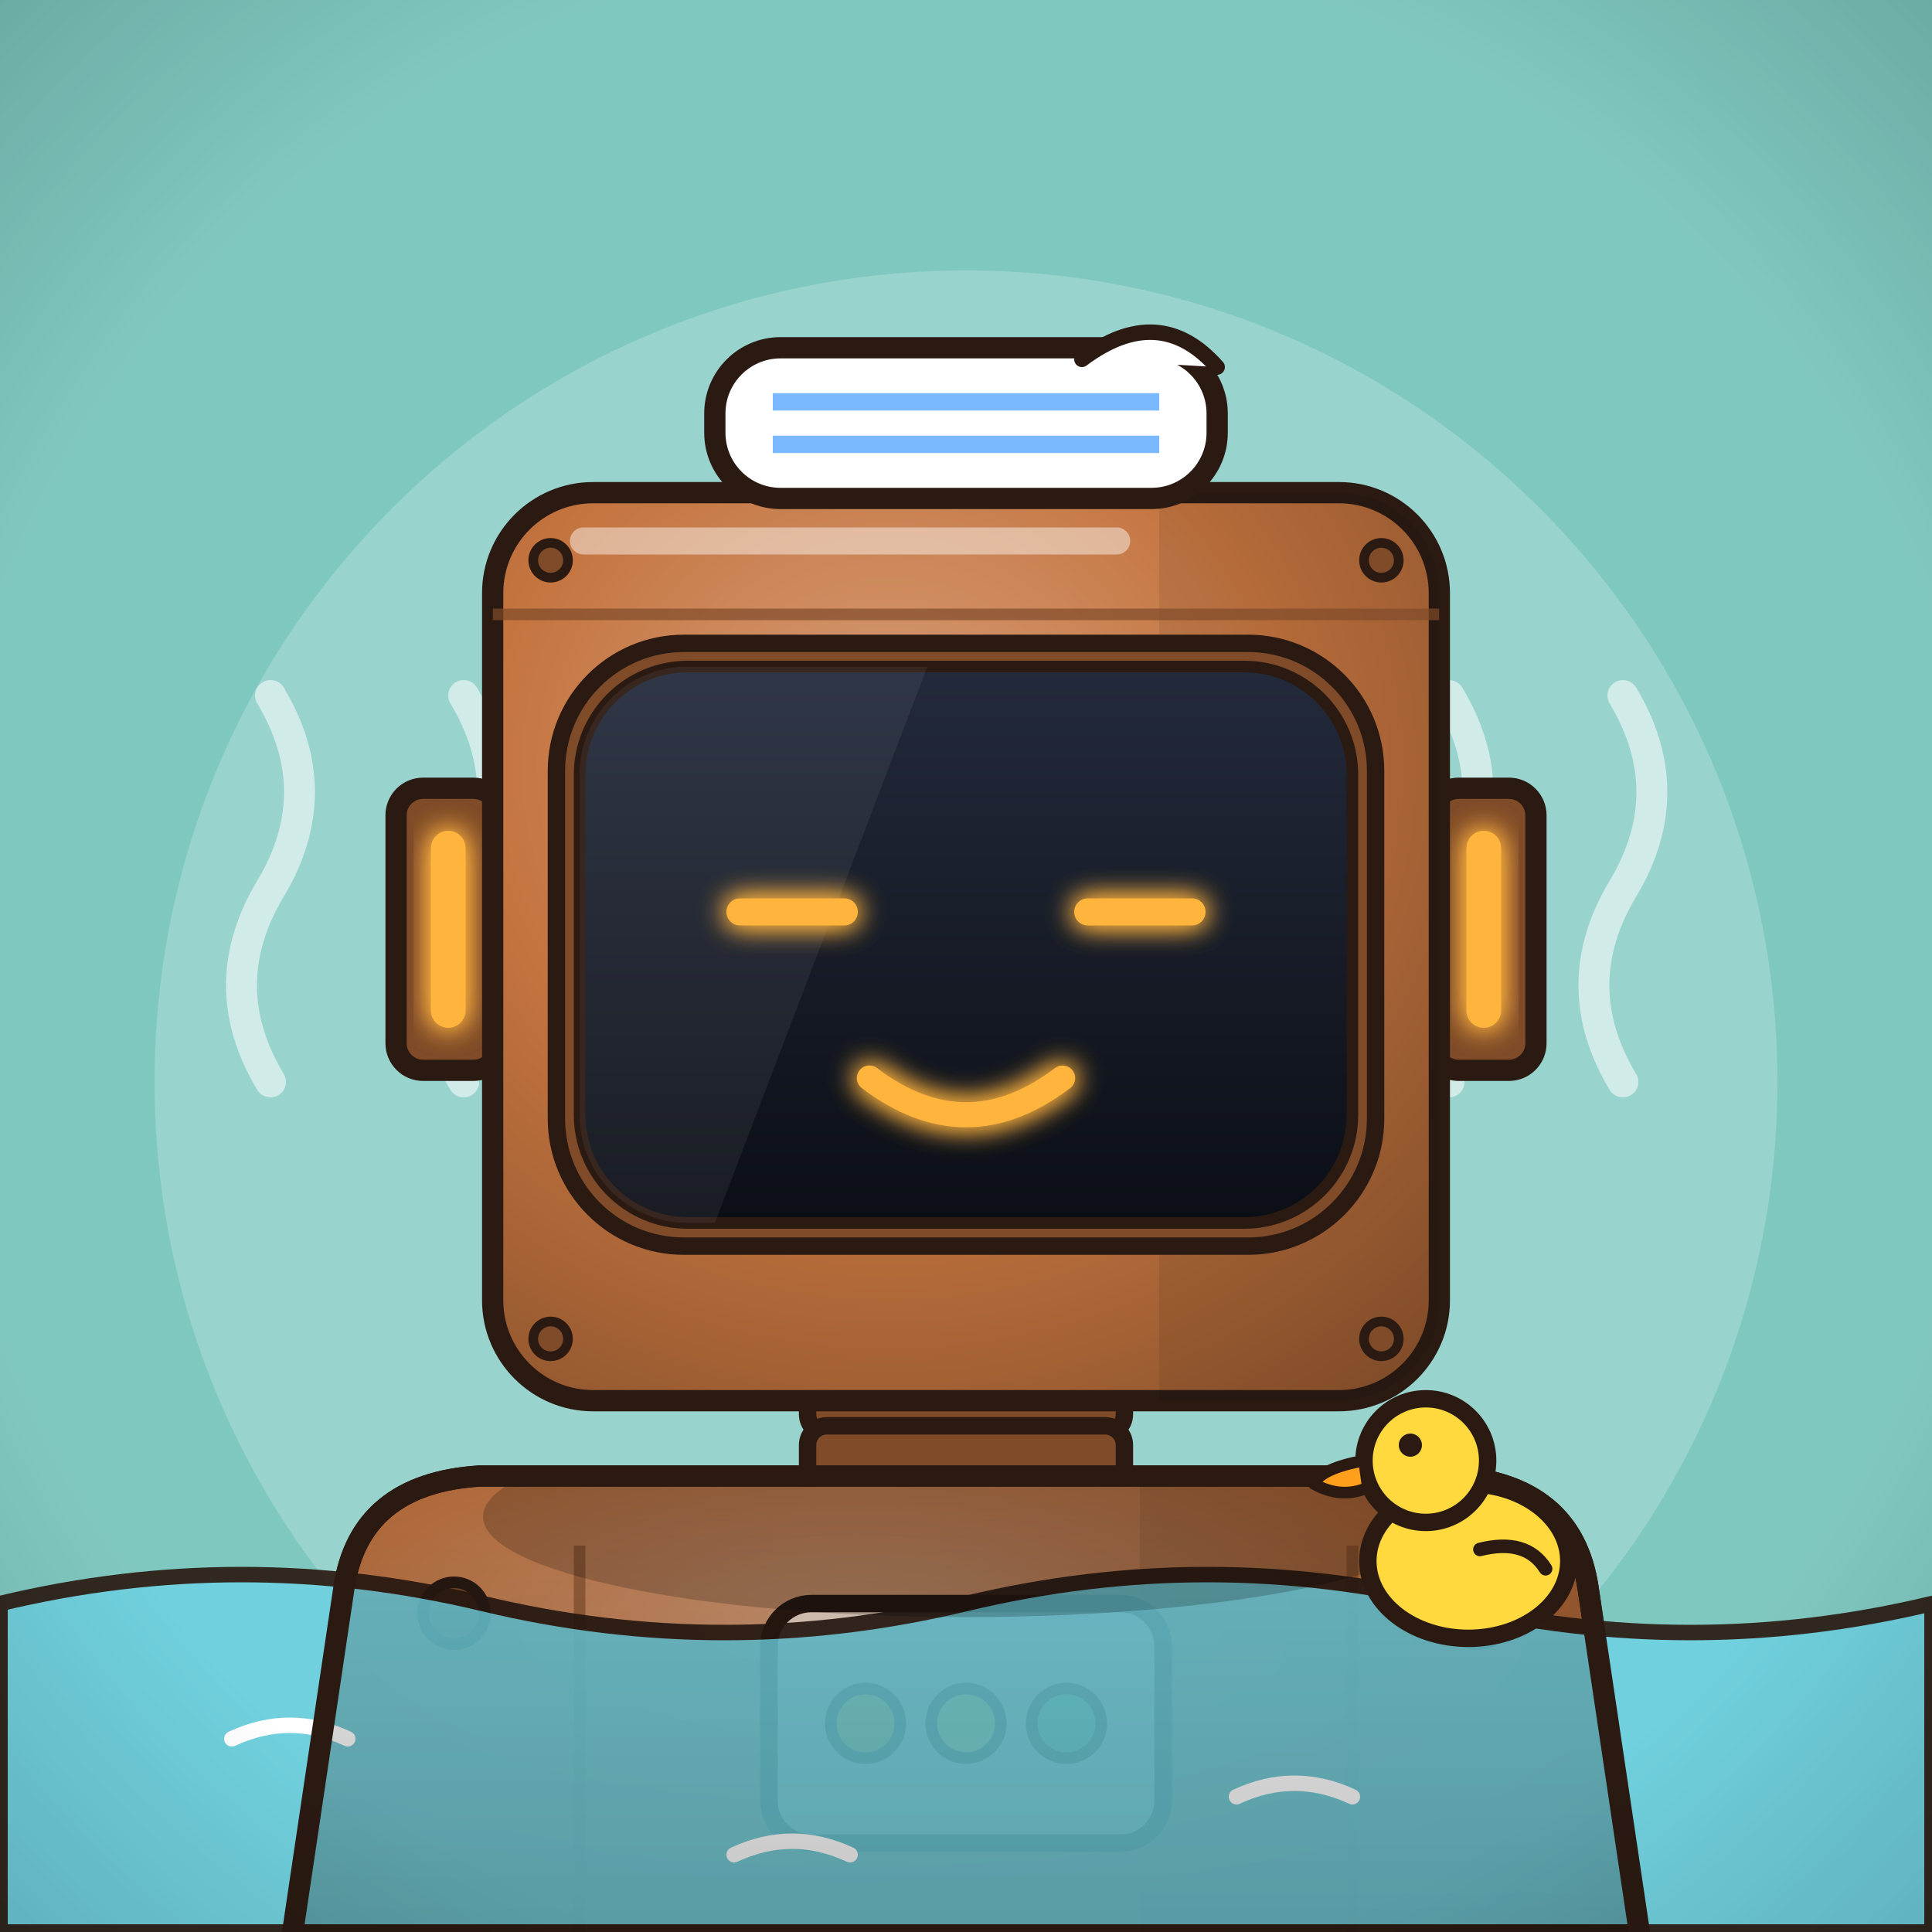
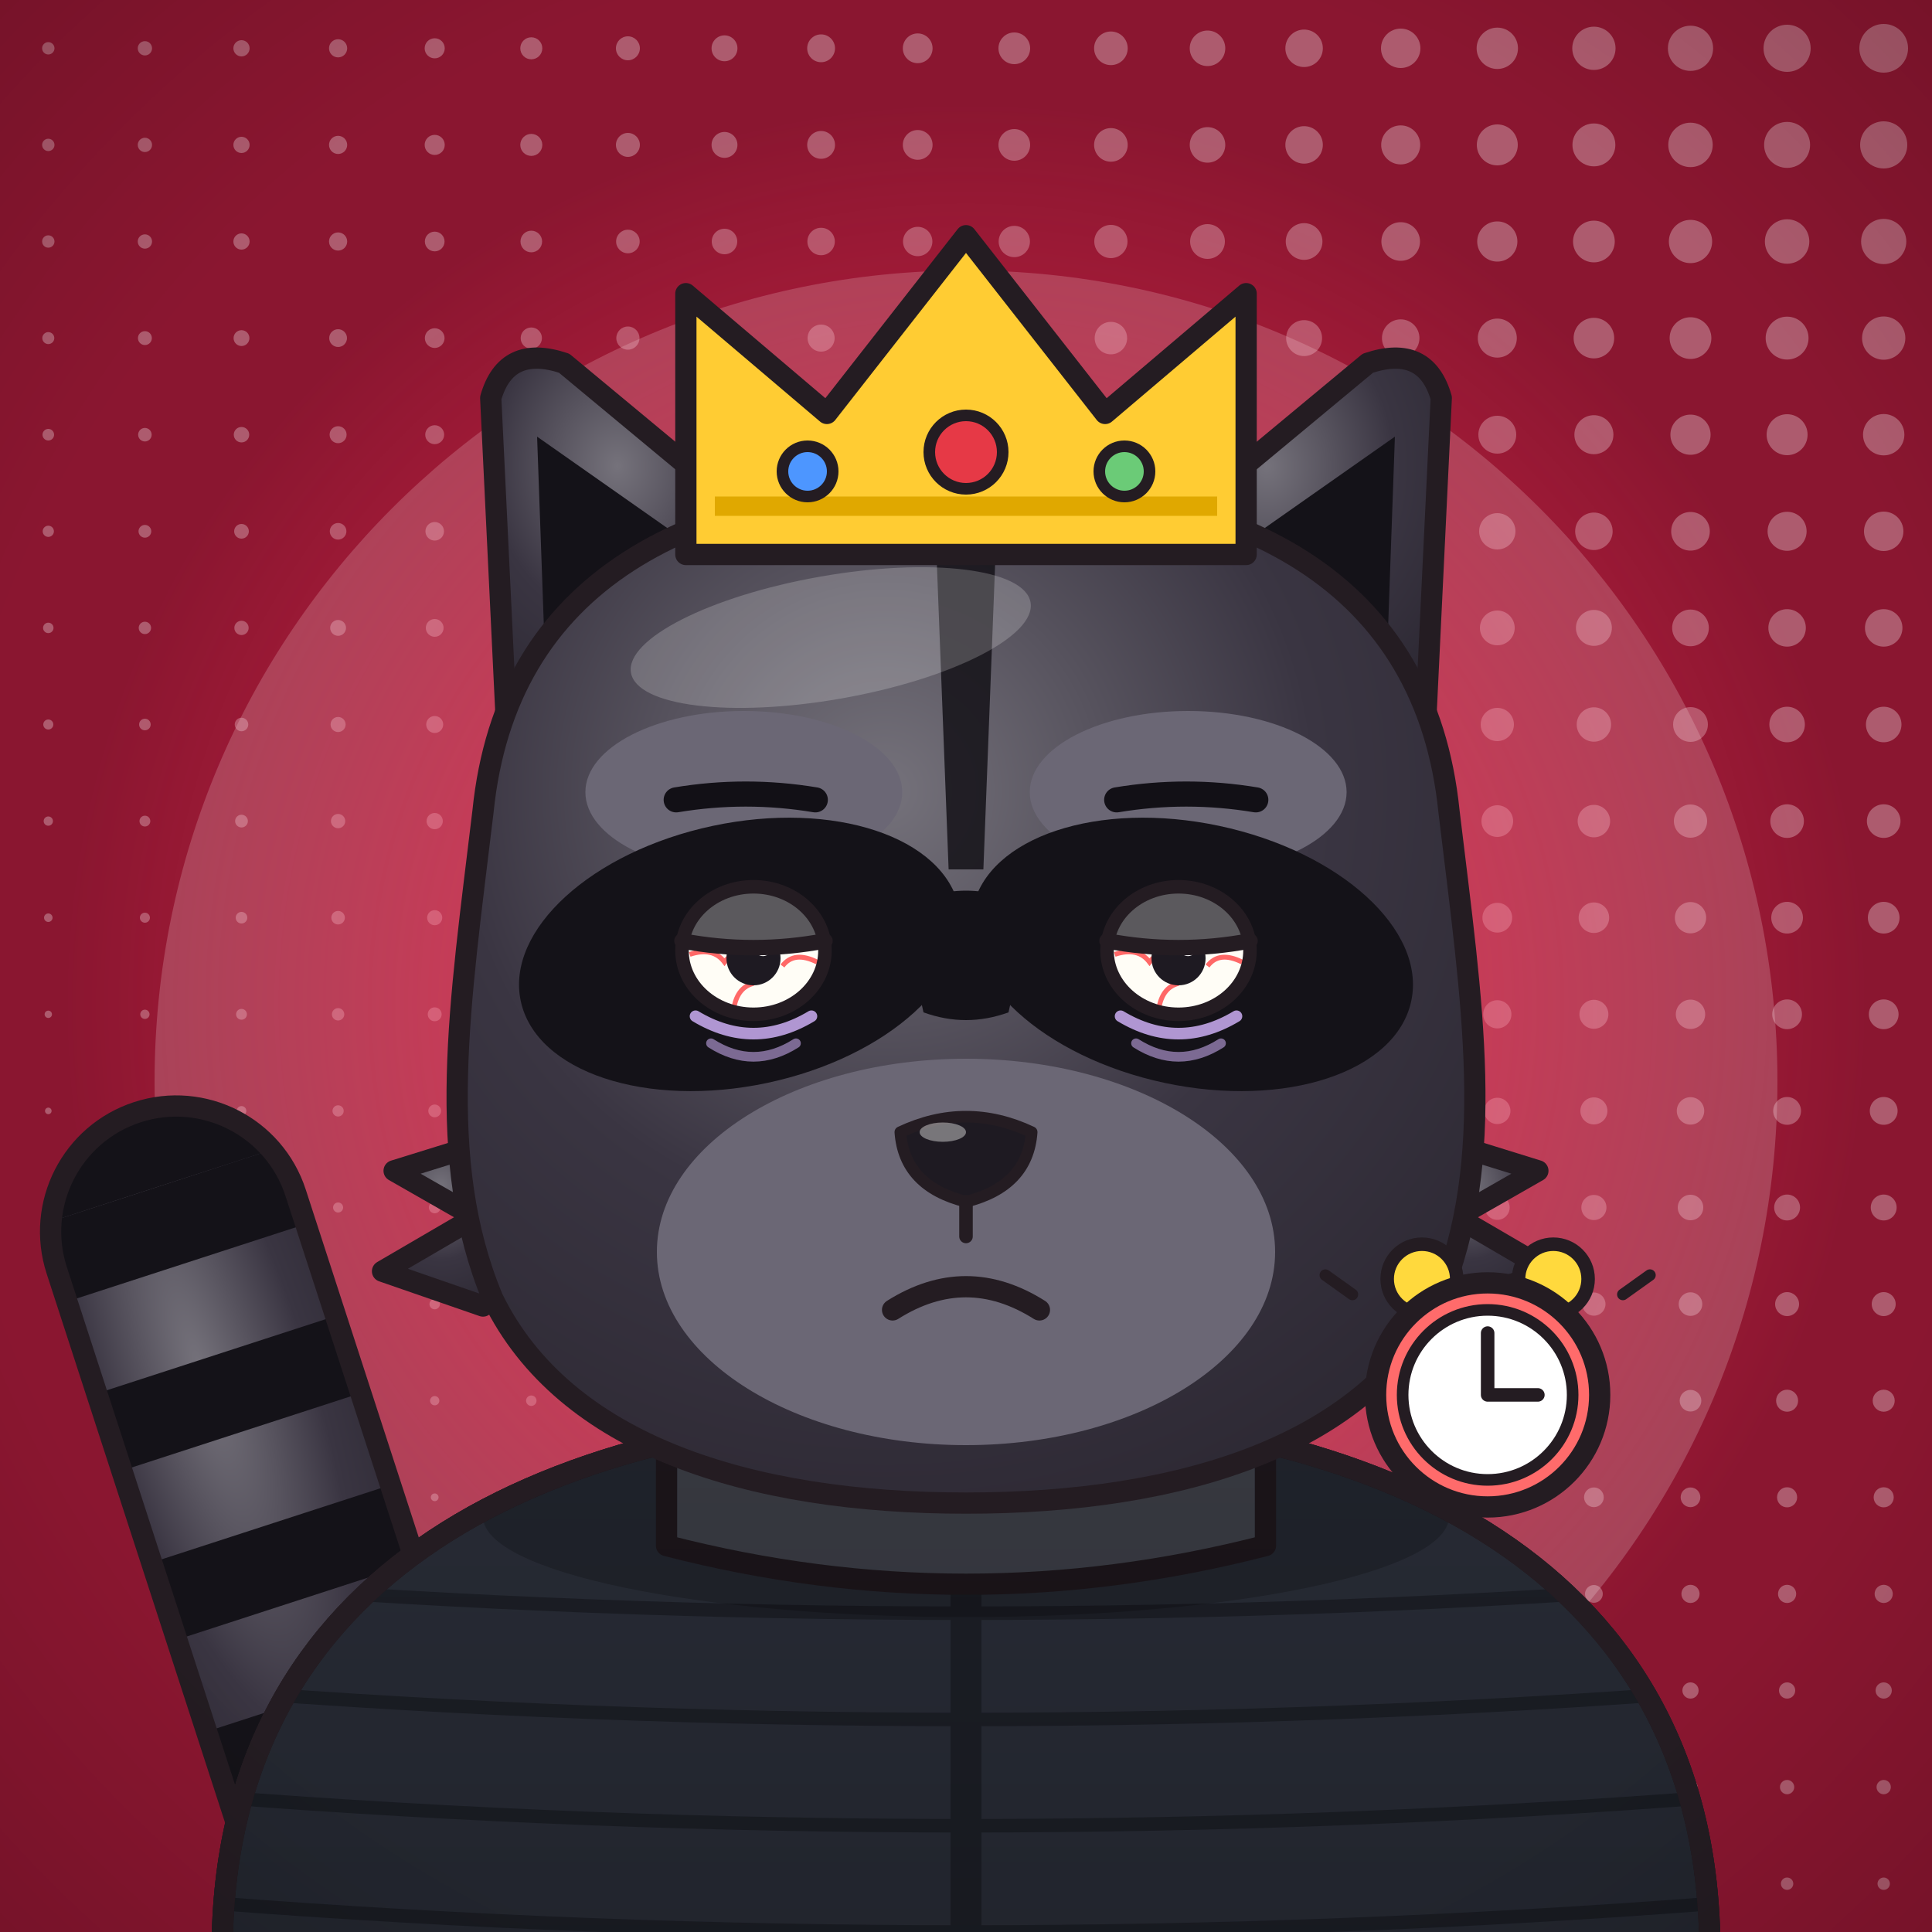
<svg xmlns="http://www.w3.org/2000/svg" viewBox="0 0 1000 1000" width="1000" height="1000">
  <defs>
    <clipPath id="bodyclip">
-       <path d="M150 1010 L178 822 Q186 768 248 764 L752 764 Q814 768 822 822 L850 1010 Z" />
+       <path d="M115 1010 C115 815 280 730 500 730 C720 730 885 815 885 1010 Z" />
    </clipPath>
    <radialGradient id="fs" cx=".42" cy=".3" r=".85">
-       <stop offset="0" stop-color="#d69e79" />
-       <stop offset=".5" stop-color="#c4743f" />
-       <stop offset="1" stop-color="#8d542d" />
+       <stop offset="0" stop-color="#75727b" />
+       <stop offset=".5" stop-color="#3a3542" />
+       <stop offset="1" stop-color="#2a2630" />
    </radialGradient>
-     <filter id="led" x="-50%" y="-50%" width="200%" height="200%">
-       <feGaussianBlur stdDeviation="7" result="b" />
-       <feMerge>
-         <feMergeNode in="b" />
-         <feMergeNode in="b" />
-         <feMergeNode in="SourceGraphic" />
-       </feMerge>
-     </filter>
-     <linearGradient id="visor" x1="0" y1="0" x2="0" y2="1">
-       <stop offset="0" stop-color="#232a3b" />
-       <stop offset="1" stop-color="#0b0e15" />
-     </linearGradient>
-     <clipPath id="visorclip">
-       <rect x="300" y="345" width="400" height="288" rx="56" />
-     </clipPath>
-     <clipPath id="headclip">
-       <rect x="255" y="255" width="490" height="470" rx="52" />
-     </clipPath>
    <linearGradient id="bodyshade" x1="0" y1="0" x2="0" y2="1">
      <stop offset=".55" stop-color="#000" stop-opacity="0" />
      <stop offset="1" stop-color="#000" stop-opacity=".22" />
    </linearGradient>
+     <clipPath id="eye0">
+       <ellipse cx="390" cy="492" rx="37" ry="33" />
+     </clipPath>
+     <clipPath id="eye1">
+       <ellipse cx="610" cy="492" rx="37" ry="33" />
+     </clipPath>
+     <clipPath id="tailclip">
+       <rect x="105" y="560" width="130" height="460" rx="65" />
+     </clipPath>
    <radialGradient id="vig" r=".75">
      <stop offset=".7" stop-color="#000" stop-opacity="0" />
      <stop offset="1" stop-color="#000" stop-opacity=".18" />
    </radialGradient>
  </defs>
-   <rect width="1000" height="1000" fill="#7fc8c0" />
-   <path d="M140 560 q-30 -50 0 -100 q30 -50 0 -100" fill="none" stroke="#fff" stroke-width="16" stroke-linecap="round" opacity=".55" />
-   <path d="M840 560 q-30 -50 0 -100 q30 -50 0 -100" fill="none" stroke="#fff" stroke-width="16" stroke-linecap="round" opacity=".55" />
-   <path d="M240 560 q-30 -50 0 -100 q30 -50 0 -100" fill="none" stroke="#fff" stroke-width="16" stroke-linecap="round" opacity=".55" />
-   <path d="M750 560 q-30 -50 0 -100 q30 -50 0 -100" fill="none" stroke="#fff" stroke-width="16" stroke-linecap="round" opacity=".55" />
+   <rect width="1000" height="1000" fill="#8a1630" />
+   <circle cx="25" cy="25" r="3.2" fill="#fff" opacity=".3" />
+   <circle cx="75" cy="25" r="3.7" fill="#fff" opacity=".3" />
+   <circle cx="125" cy="25" r="4.2" fill="#fff" opacity=".3" />
+   <circle cx="175" cy="25" r="4.7" fill="#fff" opacity=".3" />
+   <circle cx="225" cy="25" r="5.2" fill="#fff" opacity=".3" />
+   <circle cx="275" cy="25" r="5.7" fill="#fff" opacity=".3" />
+   <circle cx="325" cy="25" r="6.2" fill="#fff" opacity=".3" />
+   <circle cx="375" cy="25" r="6.7" fill="#fff" opacity=".3" />
+   <circle cx="425" cy="25" r="7.2" fill="#fff" opacity=".3" />
+   <circle cx="475" cy="25" r="7.7" fill="#fff" opacity=".3" />
+   <circle cx="525" cy="25" r="8.2" fill="#fff" opacity=".3" />
+   <circle cx="575" cy="25" r="8.7" fill="#fff" opacity=".3" />
+   <circle cx="625" cy="25" r="9.2" fill="#fff" opacity=".3" />
+   <circle cx="675" cy="25" r="9.7" fill="#fff" opacity=".3" />
+   <circle cx="725" cy="25" r="10.2" fill="#fff" opacity=".3" />
+   <circle cx="775" cy="25" r="10.7" fill="#fff" opacity=".3" />
+   <circle cx="825" cy="25" r="11.2" fill="#fff" opacity=".3" />
+   <circle cx="875" cy="25" r="11.7" fill="#fff" opacity=".3" />
+   <circle cx="925" cy="25" r="12.2" fill="#fff" opacity=".3" />
+   <circle cx="975" cy="25" r="12.6" fill="#fff" opacity=".3" />
+   <circle cx="25" cy="75" r="3.2" fill="#fff" opacity=".3" />
+   <circle cx="75" cy="75" r="3.7" fill="#fff" opacity=".3" />
+   <circle cx="125" cy="75" r="4.2" fill="#fff" opacity=".3" />
+   <circle cx="175" cy="75" r="4.7" fill="#fff" opacity=".3" />
+   <circle cx="225" cy="75" r="5.2" fill="#fff" opacity=".3" />
+   <circle cx="275" cy="75" r="5.7" fill="#fff" opacity=".3" />
+   <circle cx="325" cy="75" r="6.2" fill="#fff" opacity=".3" />
+   <circle cx="375" cy="75" r="6.7" fill="#fff" opacity=".3" />
+   <circle cx="425" cy="75" r="7.2" fill="#fff" opacity=".3" />
+   <circle cx="475" cy="75" r="7.7" fill="#fff" opacity=".3" />
+   <circle cx="525" cy="75" r="8.2" fill="#fff" opacity=".3" />
+   <circle cx="575" cy="75" r="8.7" fill="#fff" opacity=".3" />
+   <circle cx="625" cy="75" r="9.2" fill="#fff" opacity=".3" />
+   <circle cx="675" cy="75" r="9.7" fill="#fff" opacity=".3" />
+   <circle cx="725" cy="75" r="10.1" fill="#fff" opacity=".3" />
+   <circle cx="775" cy="75" r="10.6" fill="#fff" opacity=".3" />
+   <circle cx="825" cy="75" r="11.1" fill="#fff" opacity=".3" />
+   <circle cx="875" cy="75" r="11.5" fill="#fff" opacity=".3" />
+   <circle cx="925" cy="75" r="11.9" fill="#fff" opacity=".3" />
+   <circle cx="975" cy="75" r="12.2" fill="#fff" opacity=".3" />
+   <circle cx="25" cy="125" r="3.2" fill="#fff" opacity=".3" />
+   <circle cx="75" cy="125" r="3.7" fill="#fff" opacity=".3" />
+   <circle cx="125" cy="125" r="4.2" fill="#fff" opacity=".3" />
+   <circle cx="175" cy="125" r="4.7" fill="#fff" opacity=".3" />
+   <circle cx="225" cy="125" r="5.1" fill="#fff" opacity=".3" />
+   <circle cx="275" cy="125" r="5.6" fill="#fff" opacity=".3" />
+   <circle cx="325" cy="125" r="6.1" fill="#fff" opacity=".3" />
+   <circle cx="375" cy="125" r="6.6" fill="#fff" opacity=".3" />
+   <circle cx="425" cy="125" r="7.1" fill="#fff" opacity=".3" />
+   <circle cx="475" cy="125" r="7.6" fill="#fff" opacity=".3" />
+   <circle cx="525" cy="125" r="8.1" fill="#fff" opacity=".3" />
+   <circle cx="575" cy="125" r="8.6" fill="#fff" opacity=".3" />
+   <circle cx="625" cy="125" r="9.0" fill="#fff" opacity=".3" />
+   <circle cx="675" cy="125" r="9.5" fill="#fff" opacity=".3" />
+   <circle cx="725" cy="125" r="10.0" fill="#fff" opacity=".3" />
+   <circle cx="775" cy="125" r="10.4" fill="#fff" opacity=".3" />
+   <circle cx="825" cy="125" r="10.8" fill="#fff" opacity=".3" />
+   <circle cx="875" cy="125" r="11.2" fill="#fff" opacity=".3" />
+   <circle cx="925" cy="125" r="11.5" fill="#fff" opacity=".3" />
+   <circle cx="975" cy="125" r="11.7" fill="#fff" opacity=".3" />
+   <circle cx="25" cy="175" r="3.1" fill="#fff" opacity=".3" />
+   <circle cx="75" cy="175" r="3.6" fill="#fff" opacity=".3" />
+   <circle cx="125" cy="175" r="4.1" fill="#fff" opacity=".3" />
+   <circle cx="175" cy="175" r="4.6" fill="#fff" opacity=".3" />
+   <circle cx="225" cy="175" r="5.1" fill="#fff" opacity=".3" />
+   <circle cx="275" cy="175" r="5.5" fill="#fff" opacity=".3" />
+   <circle cx="325" cy="175" r="6.0" fill="#fff" opacity=".3" />
+   <circle cx="375" cy="175" r="6.5" fill="#fff" opacity=".3" />
+   <circle cx="425" cy="175" r="7.0" fill="#fff" opacity=".3" />
+   <circle cx="475" cy="175" r="7.5" fill="#fff" opacity=".3" />
+   <circle cx="525" cy="175" r="7.9" fill="#fff" opacity=".3" />
+   <circle cx="575" cy="175" r="8.4" fill="#fff" opacity=".3" />
+   <circle cx="625" cy="175" r="8.9" fill="#fff" opacity=".3" />
+   <circle cx="675" cy="175" r="9.3" fill="#fff" opacity=".3" />
+   <circle cx="725" cy="175" r="9.7" fill="#fff" opacity=".3" />
+   <circle cx="775" cy="175" r="10.1" fill="#fff" opacity=".3" />
+   <circle cx="825" cy="175" r="10.5" fill="#fff" opacity=".3" />
+   <circle cx="875" cy="175" r="10.8" fill="#fff" opacity=".3" />
+   <circle cx="925" cy="175" r="11.1" fill="#fff" opacity=".3" />
+   <circle cx="975" cy="175" r="11.2" fill="#fff" opacity=".3" />
+   <circle cx="25" cy="225" r="3.0" fill="#fff" opacity=".3" />
+   <circle cx="75" cy="225" r="3.5" fill="#fff" opacity=".3" />
+   <circle cx="125" cy="225" r="4.0" fill="#fff" opacity=".3" />
+   <circle cx="175" cy="225" r="4.4" fill="#fff" opacity=".3" />
+   <circle cx="225" cy="225" r="4.9" fill="#fff" opacity=".3" />
+   <circle cx="275" cy="225" r="5.4" fill="#fff" opacity=".3" />
+   <circle cx="325" cy="225" r="5.9" fill="#fff" opacity=".3" />
+   <circle cx="375" cy="225" r="6.4" fill="#fff" opacity=".3" />
+   <circle cx="425" cy="225" r="6.8" fill="#fff" opacity=".3" />
+   <circle cx="475" cy="225" r="7.3" fill="#fff" opacity=".3" />
+   <circle cx="525" cy="225" r="7.7" fill="#fff" opacity=".3" />
+   <circle cx="575" cy="225" r="8.2" fill="#fff" opacity=".3" />
+   <circle cx="625" cy="225" r="8.6" fill="#fff" opacity=".3" />
+   <circle cx="675" cy="225" r="9.0" fill="#fff" opacity=".3" />
+   <circle cx="725" cy="225" r="9.4" fill="#fff" opacity=".3" />
+   <circle cx="775" cy="225" r="9.8" fill="#fff" opacity=".3" />
+   <circle cx="825" cy="225" r="10.1" fill="#fff" opacity=".3" />
+   <circle cx="875" cy="225" r="10.4" fill="#fff" opacity=".3" />
+   <circle cx="925" cy="225" r="10.6" fill="#fff" opacity=".3" />
+   <circle cx="975" cy="225" r="10.7" fill="#fff" opacity=".3" />
+   <circle cx="25" cy="275" r="2.9" fill="#fff" opacity=".3" />
+   <circle cx="75" cy="275" r="3.3" fill="#fff" opacity=".3" />
+   <circle cx="125" cy="275" r="3.8" fill="#fff" opacity=".3" />
+   <circle cx="175" cy="275" r="4.3" fill="#fff" opacity=".3" />
+   <circle cx="225" cy="275" r="4.8" fill="#fff" opacity=".3" />
+   <circle cx="275" cy="275" r="5.2" fill="#fff" opacity=".3" />
+   <circle cx="325" cy="275" r="5.7" fill="#fff" opacity=".3" />
+   <circle cx="375" cy="275" r="6.2" fill="#fff" opacity=".3" />
+   <circle cx="425" cy="275" r="6.6" fill="#fff" opacity=".3" />
+   <circle cx="475" cy="275" r="7.1" fill="#fff" opacity=".3" />
+   <circle cx="525" cy="275" r="7.5" fill="#fff" opacity=".3" />
+   <circle cx="575" cy="275" r="7.9" fill="#fff" opacity=".3" />
+   <circle cx="625" cy="275" r="8.3" fill="#fff" opacity=".3" />
+   <circle cx="675" cy="275" r="8.7" fill="#fff" opacity=".3" />
+   <circle cx="725" cy="275" r="9.1" fill="#fff" opacity=".3" />
+   <circle cx="775" cy="275" r="9.4" fill="#fff" opacity=".3" />
+   <circle cx="825" cy="275" r="9.7" fill="#fff" opacity=".3" />
+   <circle cx="875" cy="275" r="10.0" fill="#fff" opacity=".3" />
+   <circle cx="925" cy="275" r="10.1" fill="#fff" opacity=".3" />
+   <circle cx="975" cy="275" r="10.2" fill="#fff" opacity=".3" />
+   <circle cx="25" cy="325" r="2.7" fill="#fff" opacity=".3" />
+   <circle cx="75" cy="325" r="3.2" fill="#fff" opacity=".3" />
+   <circle cx="125" cy="325" r="3.7" fill="#fff" opacity=".3" />
+   <circle cx="175" cy="325" r="4.1" fill="#fff" opacity=".3" />
+   <circle cx="225" cy="325" r="4.6" fill="#fff" opacity=".3" />
+   <circle cx="275" cy="325" r="5.1" fill="#fff" opacity=".3" />
+   <circle cx="325" cy="325" r="5.5" fill="#fff" opacity=".3" />
+   <circle cx="375" cy="325" r="6.0" fill="#fff" opacity=".3" />
+   <circle cx="425" cy="325" r="6.4" fill="#fff" opacity=".3" />
+   <circle cx="475" cy="325" r="6.8" fill="#fff" opacity=".3" />
+   <circle cx="525" cy="325" r="7.2" fill="#fff" opacity=".3" />
+   <circle cx="575" cy="325" r="7.6" fill="#fff" opacity=".3" />
+   <circle cx="625" cy="325" r="8.0" fill="#fff" opacity=".3" />
+   <circle cx="675" cy="325" r="8.4" fill="#fff" opacity=".3" />
+   <circle cx="725" cy="325" r="8.7" fill="#fff" opacity=".3" />
+   <circle cx="775" cy="325" r="9.0" fill="#fff" opacity=".3" />
+   <circle cx="825" cy="325" r="9.3" fill="#fff" opacity=".3" />
+   <circle cx="875" cy="325" r="9.5" fill="#fff" opacity=".3" />
+   <circle cx="925" cy="325" r="9.7" fill="#fff" opacity=".3" />
+   <circle cx="975" cy="325" r="9.7" fill="#fff" opacity=".3" />
+   <circle cx="25" cy="375" r="2.6" fill="#fff" opacity=".3" />
+   <circle cx="75" cy="375" r="3.0" fill="#fff" opacity=".3" />
+   <circle cx="125" cy="375" r="3.5" fill="#fff" opacity=".3" />
+   <circle cx="175" cy="375" r="3.9" fill="#fff" opacity=".3" />
+   <circle cx="225" cy="375" r="4.4" fill="#fff" opacity=".3" />
+   <circle cx="275" cy="375" r="4.8" fill="#fff" opacity=".3" />
+   <circle cx="325" cy="375" r="5.3" fill="#fff" opacity=".3" />
+   <circle cx="375" cy="375" r="5.7" fill="#fff" opacity=".3" />
+   <circle cx="425" cy="375" r="6.1" fill="#fff" opacity=".3" />
+   <circle cx="475" cy="375" r="6.5" fill="#fff" opacity=".3" />
+   <circle cx="525" cy="375" r="6.9" fill="#fff" opacity=".3" />
+   <circle cx="575" cy="375" r="7.3" fill="#fff" opacity=".3" />
+   <circle cx="625" cy="375" r="7.7" fill="#fff" opacity=".3" />
+   <circle cx="675" cy="375" r="8.0" fill="#fff" opacity=".3" />
+   <circle cx="725" cy="375" r="8.3" fill="#fff" opacity=".3" />
+   <circle cx="775" cy="375" r="8.6" fill="#fff" opacity=".3" />
+   <circle cx="825" cy="375" r="8.9" fill="#fff" opacity=".3" />
+   <circle cx="875" cy="375" r="9.0" fill="#fff" opacity=".3" />
+   <circle cx="925" cy="375" r="9.2" fill="#fff" opacity=".3" />
+   <circle cx="975" cy="375" r="9.2" fill="#fff" opacity=".3" />
+   <circle cx="25" cy="425" r="2.4" fill="#fff" opacity=".3" />
+   <circle cx="75" cy="425" r="2.8" fill="#fff" opacity=".3" />
+   <circle cx="125" cy="425" r="3.3" fill="#fff" opacity=".3" />
+   <circle cx="175" cy="425" r="3.7" fill="#fff" opacity=".3" />
+   <circle cx="225" cy="425" r="4.2" fill="#fff" opacity=".3" />
+   <circle cx="275" cy="425" r="4.6" fill="#fff" opacity=".3" />
+   <circle cx="325" cy="425" r="5.0" fill="#fff" opacity=".3" />
+   <circle cx="375" cy="425" r="5.4" fill="#fff" opacity=".3" />
+   <circle cx="425" cy="425" r="5.8" fill="#fff" opacity=".3" />
+   <circle cx="475" cy="425" r="6.2" fill="#fff" opacity=".3" />
+   <circle cx="525" cy="425" r="6.6" fill="#fff" opacity=".3" />
+   <circle cx="575" cy="425" r="7.0" fill="#fff" opacity=".3" />
+   <circle cx="625" cy="425" r="7.3" fill="#fff" opacity=".3" />
+   <circle cx="675" cy="425" r="7.6" fill="#fff" opacity=".3" />
+   <circle cx="725" cy="425" r="7.9" fill="#fff" opacity=".3" />
+   <circle cx="775" cy="425" r="8.2" fill="#fff" opacity=".3" />
+   <circle cx="825" cy="425" r="8.4" fill="#fff" opacity=".3" />
+   <circle cx="875" cy="425" r="8.6" fill="#fff" opacity=".3" />
+   <circle cx="925" cy="425" r="8.7" fill="#fff" opacity=".3" />
+   <circle cx="975" cy="425" r="8.7" fill="#fff" opacity=".3" />
+   <circle cx="25" cy="475" r="2.2" fill="#fff" opacity=".3" />
+   <circle cx="75" cy="475" r="2.6" fill="#fff" opacity=".3" />
+   <circle cx="125" cy="475" r="3.0" fill="#fff" opacity=".3" />
+   <circle cx="175" cy="475" r="3.5" fill="#fff" opacity=".3" />
+   <circle cx="225" cy="475" r="3.9" fill="#fff" opacity=".3" />
+   <circle cx="275" cy="475" r="4.3" fill="#fff" opacity=".3" />
+   <circle cx="325" cy="475" r="4.7" fill="#fff" opacity=".3" />
+   <circle cx="375" cy="475" r="5.1" fill="#fff" opacity=".3" />
+   <circle cx="425" cy="475" r="5.5" fill="#fff" opacity=".3" />
+   <circle cx="475" cy="475" r="5.9" fill="#fff" opacity=".3" />
+   <circle cx="525" cy="475" r="6.3" fill="#fff" opacity=".3" />
+   <circle cx="575" cy="475" r="6.6" fill="#fff" opacity=".3" />
+   <circle cx="625" cy="475" r="6.9" fill="#fff" opacity=".3" />
+   <circle cx="675" cy="475" r="7.2" fill="#fff" opacity=".3" />
+   <circle cx="725" cy="475" r="7.5" fill="#fff" opacity=".3" />
+   <circle cx="775" cy="475" r="7.7" fill="#fff" opacity=".3" />
+   <circle cx="825" cy="475" r="7.9" fill="#fff" opacity=".3" />
+   <circle cx="875" cy="475" r="8.1" fill="#fff" opacity=".3" />
+   <circle cx="925" cy="475" r="8.2" fill="#fff" opacity=".3" />
+   <circle cx="975" cy="475" r="8.2" fill="#fff" opacity=".3" />
+   <circle cx="25" cy="525" r="1.9" fill="#fff" opacity=".3" />
+   <circle cx="75" cy="525" r="2.4" fill="#fff" opacity=".3" />
+   <circle cx="125" cy="525" r="2.8" fill="#fff" opacity=".3" />
+   <circle cx="175" cy="525" r="3.2" fill="#fff" opacity=".3" />
+   <circle cx="225" cy="525" r="3.6" fill="#fff" opacity=".3" />
+   <circle cx="275" cy="525" r="4.0" fill="#fff" opacity=".3" />
+   <circle cx="325" cy="525" r="4.4" fill="#fff" opacity=".3" />
+   <circle cx="375" cy="525" r="4.8" fill="#fff" opacity=".3" />
+   <circle cx="425" cy="525" r="5.2" fill="#fff" opacity=".3" />
+   <circle cx="475" cy="525" r="5.6" fill="#fff" opacity=".3" />
+   <circle cx="525" cy="525" r="5.9" fill="#fff" opacity=".3" />
+   <circle cx="575" cy="525" r="6.2" fill="#fff" opacity=".3" />
+   <circle cx="625" cy="525" r="6.5" fill="#fff" opacity=".3" />
+   <circle cx="675" cy="525" r="6.8" fill="#fff" opacity=".3" />
+   <circle cx="725" cy="525" r="7.1" fill="#fff" opacity=".3" />
+   <circle cx="775" cy="525" r="7.3" fill="#fff" opacity=".3" />
+   <circle cx="825" cy="525" r="7.5" fill="#fff" opacity=".3" />
+   <circle cx="875" cy="525" r="7.6" fill="#fff" opacity=".3" />
+   <circle cx="925" cy="525" r="7.7" fill="#fff" opacity=".3" />
+   <circle cx="975" cy="525" r="7.7" fill="#fff" opacity=".3" />
+   <circle cx="25" cy="575" r="1.7" fill="#fff" opacity=".3" />
+   <circle cx="75" cy="575" r="2.1" fill="#fff" opacity=".3" />
+   <circle cx="125" cy="575" r="2.5" fill="#fff" opacity=".3" />
+   <circle cx="175" cy="575" r="2.9" fill="#fff" opacity=".3" />
+   <circle cx="225" cy="575" r="3.3" fill="#fff" opacity=".3" />
+   <circle cx="275" cy="575" r="3.7" fill="#fff" opacity=".3" />
+   <circle cx="325" cy="575" r="4.1" fill="#fff" opacity=".3" />
+   <circle cx="375" cy="575" r="4.5" fill="#fff" opacity=".3" />
+   <circle cx="425" cy="575" r="4.9" fill="#fff" opacity=".3" />
+   <circle cx="475" cy="575" r="5.2" fill="#fff" opacity=".3" />
+   <circle cx="525" cy="575" r="5.5" fill="#fff" opacity=".3" />
+   <circle cx="575" cy="575" r="5.8" fill="#fff" opacity=".3" />
+   <circle cx="625" cy="575" r="6.1" fill="#fff" opacity=".3" />
+   <circle cx="675" cy="575" r="6.4" fill="#fff" opacity=".3" />
+   <circle cx="725" cy="575" r="6.6" fill="#fff" opacity=".3" />
+   <circle cx="775" cy="575" r="6.8" fill="#fff" opacity=".3" />
+   <circle cx="825" cy="575" r="7.0" fill="#fff" opacity=".3" />
+   <circle cx="875" cy="575" r="7.1" fill="#fff" opacity=".3" />
+   <circle cx="925" cy="575" r="7.2" fill="#fff" opacity=".3" />
+   <circle cx="975" cy="575" r="7.2" fill="#fff" opacity=".3" />
+   <circle cx="75" cy="625" r="1.8" fill="#fff" opacity=".3" />
+   <circle cx="125" cy="625" r="2.2" fill="#fff" opacity=".3" />
+   <circle cx="175" cy="625" r="2.6" fill="#fff" opacity=".3" />
+   <circle cx="225" cy="625" r="3.0" fill="#fff" opacity=".3" />
+   <circle cx="275" cy="625" r="3.4" fill="#fff" opacity=".3" />
+   <circle cx="325" cy="625" r="3.8" fill="#fff" opacity=".3" />
+   <circle cx="375" cy="625" r="4.2" fill="#fff" opacity=".3" />
+   <circle cx="425" cy="625" r="4.5" fill="#fff" opacity=".3" />
+   <circle cx="475" cy="625" r="4.8" fill="#fff" opacity=".3" />
+   <circle cx="525" cy="625" r="5.1" fill="#fff" opacity=".3" />
+   <circle cx="575" cy="625" r="5.4" fill="#fff" opacity=".3" />
+   <circle cx="625" cy="625" r="5.7" fill="#fff" opacity=".3" />
+   <circle cx="675" cy="625" r="6.0" fill="#fff" opacity=".3" />
+   <circle cx="725" cy="625" r="6.2" fill="#fff" opacity=".3" />
+   <circle cx="775" cy="625" r="6.4" fill="#fff" opacity=".3" />
+   <circle cx="825" cy="625" r="6.5" fill="#fff" opacity=".3" />
+   <circle cx="875" cy="625" r="6.6" fill="#fff" opacity=".3" />
+   <circle cx="925" cy="625" r="6.7" fill="#fff" opacity=".3" />
+   <circle cx="975" cy="625" r="6.7" fill="#fff" opacity=".3" />
+   <circle cx="75" cy="675" r="1.5" fill="#fff" opacity=".3" />
+   <circle cx="125" cy="675" r="1.9" fill="#fff" opacity=".3" />
+   <circle cx="175" cy="675" r="2.3" fill="#fff" opacity=".3" />
+   <circle cx="225" cy="675" r="2.7" fill="#fff" opacity=".3" />
+   <circle cx="275" cy="675" r="3.1" fill="#fff" opacity=".3" />
+   <circle cx="325" cy="675" r="3.5" fill="#fff" opacity=".3" />
+   <circle cx="375" cy="675" r="3.8" fill="#fff" opacity=".3" />
+   <circle cx="425" cy="675" r="4.1" fill="#fff" opacity=".3" />
+   <circle cx="475" cy="675" r="4.4" fill="#fff" opacity=".3" />
+   <circle cx="525" cy="675" r="4.7" fill="#fff" opacity=".3" />
+   <circle cx="575" cy="675" r="5.0" fill="#fff" opacity=".3" />
+   <circle cx="625" cy="675" r="5.3" fill="#fff" opacity=".3" />
+   <circle cx="675" cy="675" r="5.5" fill="#fff" opacity=".3" />
+   <circle cx="725" cy="675" r="5.7" fill="#fff" opacity=".3" />
+   <circle cx="775" cy="675" r="5.9" fill="#fff" opacity=".3" />
+   <circle cx="825" cy="675" r="6.0" fill="#fff" opacity=".3" />
+   <circle cx="875" cy="675" r="6.1" fill="#fff" opacity=".3" />
+   <circle cx="925" cy="675" r="6.2" fill="#fff" opacity=".3" />
+   <circle cx="975" cy="675" r="6.2" fill="#fff" opacity=".3" />
+   <circle cx="125" cy="725" r="1.6" fill="#fff" opacity=".3" />
+   <circle cx="175" cy="725" r="2.0" fill="#fff" opacity=".3" />
+   <circle cx="225" cy="725" r="2.4" fill="#fff" opacity=".3" />
+   <circle cx="275" cy="725" r="2.7" fill="#fff" opacity=".3" />
+   <circle cx="325" cy="725" r="3.1" fill="#fff" opacity=".3" />
+   <circle cx="375" cy="725" r="3.4" fill="#fff" opacity=".3" />
+   <circle cx="425" cy="725" r="3.7" fill="#fff" opacity=".3" />
+   <circle cx="475" cy="725" r="4.0" fill="#fff" opacity=".3" />
+   <circle cx="525" cy="725" r="4.3" fill="#fff" opacity=".3" />
+   <circle cx="575" cy="725" r="4.6" fill="#fff" opacity=".3" />
+   <circle cx="625" cy="725" r="4.8" fill="#fff" opacity=".3" />
+   <circle cx="675" cy="725" r="5.1" fill="#fff" opacity=".3" />
+   <circle cx="725" cy="725" r="5.2" fill="#fff" opacity=".3" />
+   <circle cx="775" cy="725" r="5.4" fill="#fff" opacity=".3" />
+   <circle cx="825" cy="725" r="5.5" fill="#fff" opacity=".3" />
+   <circle cx="875" cy="725" r="5.6" fill="#fff" opacity=".3" />
+   <circle cx="925" cy="725" r="5.7" fill="#fff" opacity=".3" />
+   <circle cx="975" cy="725" r="5.7" fill="#fff" opacity=".3" />
+   <circle cx="175" cy="775" r="1.7" fill="#fff" opacity=".3" />
+   <circle cx="225" cy="775" r="2.0" fill="#fff" opacity=".3" />
+   <circle cx="275" cy="775" r="2.4" fill="#fff" opacity=".3" />
+   <circle cx="325" cy="775" r="2.7" fill="#fff" opacity=".3" />
+   <circle cx="375" cy="775" r="3.0" fill="#fff" opacity=".3" />
+   <circle cx="425" cy="775" r="3.3" fill="#fff" opacity=".3" />
+   <circle cx="475" cy="775" r="3.6" fill="#fff" opacity=".3" />
+   <circle cx="525" cy="775" r="3.9" fill="#fff" opacity=".3" />
+   <circle cx="575" cy="775" r="4.2" fill="#fff" opacity=".3" />
+   <circle cx="625" cy="775" r="4.4" fill="#fff" opacity=".3" />
+   <circle cx="675" cy="775" r="4.6" fill="#fff" opacity=".3" />
+   <circle cx="725" cy="775" r="4.8" fill="#fff" opacity=".3" />
+   <circle cx="775" cy="775" r="4.9" fill="#fff" opacity=".3" />
+   <circle cx="825" cy="775" r="5.1" fill="#fff" opacity=".3" />
+   <circle cx="875" cy="775" r="5.1" fill="#fff" opacity=".3" />
+   <circle cx="925" cy="775" r="5.2" fill="#fff" opacity=".3" />
+   <circle cx="975" cy="775" r="5.2" fill="#fff" opacity=".3" />
+   <circle cx="225" cy="825" r="1.7" fill="#fff" opacity=".3" />
+   <circle cx="275" cy="825" r="2.0" fill="#fff" opacity=".3" />
+   <circle cx="325" cy="825" r="2.3" fill="#fff" opacity=".3" />
+   <circle cx="375" cy="825" r="2.6" fill="#fff" opacity=".3" />
+   <circle cx="425" cy="825" r="2.9" fill="#fff" opacity=".3" />
+   <circle cx="475" cy="825" r="3.2" fill="#fff" opacity=".3" />
+   <circle cx="525" cy="825" r="3.5" fill="#fff" opacity=".3" />
+   <circle cx="575" cy="825" r="3.7" fill="#fff" opacity=".3" />
+   <circle cx="625" cy="825" r="3.9" fill="#fff" opacity=".3" />
+   <circle cx="675" cy="825" r="4.1" fill="#fff" opacity=".3" />
+   <circle cx="725" cy="825" r="4.3" fill="#fff" opacity=".3" />
+   <circle cx="775" cy="825" r="4.4" fill="#fff" opacity=".3" />
+   <circle cx="825" cy="825" r="4.6" fill="#fff" opacity=".3" />
+   <circle cx="875" cy="825" r="4.7" fill="#fff" opacity=".3" />
+   <circle cx="925" cy="825" r="4.7" fill="#fff" opacity=".3" />
+   <circle cx="975" cy="825" r="4.7" fill="#fff" opacity=".3" />
+   <circle cx="275" cy="875" r="1.6" fill="#fff" opacity=".3" />
+   <circle cx="325" cy="875" r="1.9" fill="#fff" opacity=".3" />
+   <circle cx="375" cy="875" r="2.2" fill="#fff" opacity=".3" />
+   <circle cx="425" cy="875" r="2.5" fill="#fff" opacity=".3" />
+   <circle cx="475" cy="875" r="2.8" fill="#fff" opacity=".3" />
+   <circle cx="525" cy="875" r="3.0" fill="#fff" opacity=".3" />
+   <circle cx="575" cy="875" r="3.3" fill="#fff" opacity=".3" />
+   <circle cx="625" cy="875" r="3.5" fill="#fff" opacity=".3" />
+   <circle cx="675" cy="875" r="3.7" fill="#fff" opacity=".3" />
+   <circle cx="725" cy="875" r="3.8" fill="#fff" opacity=".3" />
+   <circle cx="775" cy="875" r="4.0" fill="#fff" opacity=".3" />
+   <circle cx="825" cy="875" r="4.1" fill="#fff" opacity=".3" />
+   <circle cx="875" cy="875" r="4.2" fill="#fff" opacity=".3" />
+   <circle cx="925" cy="875" r="4.2" fill="#fff" opacity=".3" />
+   <circle cx="975" cy="875" r="4.2" fill="#fff" opacity=".3" />
+   <circle cx="325" cy="925" r="1.5" fill="#fff" opacity=".3" />
+   <circle cx="375" cy="925" r="1.8" fill="#fff" opacity=".3" />
+   <circle cx="425" cy="925" r="2.1" fill="#fff" opacity=".3" />
+   <circle cx="475" cy="925" r="2.4" fill="#fff" opacity=".3" />
+   <circle cx="525" cy="925" r="2.6" fill="#fff" opacity=".3" />
+   <circle cx="575" cy="925" r="2.8" fill="#fff" opacity=".3" />
+   <circle cx="625" cy="925" r="3.0" fill="#fff" opacity=".3" />
+   <circle cx="675" cy="925" r="3.2" fill="#fff" opacity=".3" />
+   <circle cx="725" cy="925" r="3.3" fill="#fff" opacity=".3" />
+   <circle cx="775" cy="925" r="3.5" fill="#fff" opacity=".3" />
+   <circle cx="825" cy="925" r="3.6" fill="#fff" opacity=".3" />
+   <circle cx="875" cy="925" r="3.7" fill="#fff" opacity=".3" />
+   <circle cx="925" cy="925" r="3.7" fill="#fff" opacity=".3" />
+   <circle cx="975" cy="925" r="3.7" fill="#fff" opacity=".3" />
+   <circle cx="425" cy="975" r="1.7" fill="#fff" opacity=".3" />
+   <circle cx="475" cy="975" r="1.9" fill="#fff" opacity=".3" />
+   <circle cx="525" cy="975" r="2.2" fill="#fff" opacity=".3" />
+   <circle cx="575" cy="975" r="2.4" fill="#fff" opacity=".3" />
+   <circle cx="625" cy="975" r="2.6" fill="#fff" opacity=".3" />
+   <circle cx="675" cy="975" r="2.7" fill="#fff" opacity=".3" />
+   <circle cx="725" cy="975" r="2.9" fill="#fff" opacity=".3" />
+   <circle cx="775" cy="975" r="3.0" fill="#fff" opacity=".3" />
+   <circle cx="825" cy="975" r="3.1" fill="#fff" opacity=".3" />
+   <circle cx="875" cy="975" r="3.2" fill="#fff" opacity=".3" />
+   <circle cx="925" cy="975" r="3.2" fill="#fff" opacity=".3" />
+   <circle cx="975" cy="975" r="3.2" fill="#fff" opacity=".3" />
  <circle cx="500" cy="560" r="420" fill="#fff" opacity=".2" />
-   <rect x="418" y="712" width="164" height="30" rx="10" fill="#7f4b29" stroke="#2a1a12" stroke-width="9" stroke-linejoin="round" stroke-linecap="round" />
-   <rect x="418" y="738" width="164" height="30" rx="10" fill="#7f4b29" stroke="#2a1a12" stroke-width="9" stroke-linejoin="round" stroke-linecap="round" />
-   <path d="M150 1010 L178 822 Q186 768 248 764 L752 764 Q814 768 822 822 L850 1010 Z" fill="url(#fs)" stroke="#2a1a12" stroke-width="11" stroke-linejoin="round" stroke-linecap="round" />
+   <radialGradient id="auragrad">
+     <stop offset="0" stop-color="#ff2d55" stop-opacity=".95" />
+     <stop offset=".6" stop-color="#ff2d55" stop-opacity=".35" />
+     <stop offset="1" stop-color="#ff2d55" stop-opacity="0" />
+   </radialGradient>
+   <circle cx="500" cy="520" r="470" fill="url(#auragrad)" />
+   <g transform="rotate(-18 170 880)">
+     <rect x="105" y="560" width="130" height="460" rx="65" fill="url(#fs)" />
+     <g clip-path="url(#tailclip)">
+       <rect x="95" y="600" width="150" height="42" fill="#141218" />
+       <rect x="95" y="692" width="150" height="42" fill="#141218" />
+       <rect x="95" y="784" width="150" height="42" fill="#141218" />
+       <rect x="95" y="876" width="150" height="42" fill="#141218" />
+       <rect x="95" y="968" width="150" height="42" fill="#141218" />
+       <rect x="95" y="550" width="150" height="50" fill="#141218" />
+     </g>
+     <rect x="105" y="560" width="130" height="460" rx="65" fill="none" stroke="#241c22" stroke-width="11" stroke-linejoin="round" stroke-linecap="round" />
+   </g>
+   <path d="M115 1010 C115 815 280 730 500 730 C720 730 885 815 885 1010 Z" fill="url(#fs)" stroke="#241c22" stroke-width="11" stroke-linejoin="round" stroke-linecap="round" />
  <g clip-path="url(#bodyclip)">
-     <rect x="590" y="760" width="400" height="300" fill="#000" opacity=".08" />
-     <path d="M300 800 L300 1010 M700 800 L700 1010" stroke="#7f4b29" stroke-width="6" opacity=".6" />
-   </g>
-   <circle cx="235" cy="835" r="16" fill="#7f4b29" stroke="#2a1a12" stroke-width="6" stroke-linejoin="round" stroke-linecap="round" />
-   <circle cx="765" cy="835" r="16" fill="#7f4b29" stroke="#2a1a12" stroke-width="6" stroke-linejoin="round" stroke-linecap="round" />
-   <rect x="398" y="830" width="204" height="124" rx="22" fill="#eed8c9" stroke="#2a1a12" stroke-width="9" stroke-linejoin="round" stroke-linecap="round" />
-   <circle cx="448" cy="892" r="18" fill="#ffb703" stroke="#2a1a12" stroke-width="6" stroke-linejoin="round" stroke-linecap="round" />
-   <circle cx="500" cy="892" r="18" fill="#ffd93d" stroke="#2a1a12" stroke-width="6" stroke-linejoin="round" stroke-linecap="round" />
-   <circle cx="552" cy="892" r="18" fill="#6bcb77" stroke="#2a1a12" stroke-width="6" stroke-linejoin="round" stroke-linecap="round" />
-   <path d="M0 830 Q125 800 250 830 T500 830 T750 830 T1000 830 L1000 1000 L0 1000 Z" fill="#6fd0e0" opacity=".92" stroke="#2a1a12" stroke-width="8" stroke-linejoin="round" stroke-linecap="round" />
-   <path d="M120 900 q30 -14 60 0 M640 930 q30 -14 60 0 M380 960 q30 -14 60 0" fill="none" stroke="#fff" stroke-width="8" stroke-linecap="round" />
+     <ellipse cx="500" cy="985" rx="230" ry="165" fill="#6b6775" opacity=".75" />
+   </g>
+   <g clip-path="url(#bodyclip)">
+     <rect width="1000" height="1000" fill="#2b2f3a" />
+     <path d="M110 820 Q500 850 890 820" fill="none" stroke="#1e2129" stroke-width="7" />
+     <path d="M110 875 Q500 905 890 875" fill="none" stroke="#1e2129" stroke-width="7" />
+     <path d="M110 930 Q500 960 890 930" fill="none" stroke="#1e2129" stroke-width="7" />
+     <path d="M110 985 Q500 1015 890 985" fill="none" stroke="#1e2129" stroke-width="7" />
+     <rect x="492" y="760" width="16" height="260" fill="#1e2129" />
+   </g>
+   <path d="M115 1010 C115 815 280 730 500 730 C720 730 885 815 885 1010 Z" fill="none" stroke="#241c22" stroke-width="11" stroke-linejoin="round" stroke-linecap="round" />
+   <path d="M345 800 Q500 840 655 800 L655 745 Q500 785 345 745 Z" fill="#4b4e58" stroke="#241c22" stroke-width="11" stroke-linejoin="round" stroke-linecap="round" />
  <g clip-path="url(#bodyclip)">
    <rect width="1000" height="1000" fill="url(#bodyshade)" />
    <ellipse cx="500" cy="785" rx="250" ry="52" fill="#000" opacity=".2" />
  </g>
-   <path d="M150 1010 L178 822 Q186 768 248 764 L752 764 Q814 768 822 822 L850 1010 Z" fill="none" stroke="#2a1a12" stroke-width="11" stroke-linejoin="round" stroke-linecap="round" />
-   <rect x="205" y="408" width="54" height="146" rx="14" fill="#7f4b29" stroke="#2a1a12" stroke-width="11" stroke-linejoin="round" stroke-linecap="round" />
-   <rect x="223" y="430" width="18" height="102" rx="9" fill="#ffb43d" filter="url(#led)" />
-   <rect x="741" y="408" width="54" height="146" rx="14" fill="#7f4b29" stroke="#2a1a12" stroke-width="11" stroke-linejoin="round" stroke-linecap="round" />
-   <rect x="759" y="430" width="18" height="102" rx="9" fill="#ffb43d" filter="url(#led)" />
-   <rect x="255" y="255" width="490" height="470" rx="52" fill="url(#fs)" stroke="#2a1a12" stroke-width="11" stroke-linejoin="round" stroke-linecap="round" />
-   <g clip-path="url(#headclip)">
-     <rect x="600" y="240" width="200" height="520" fill="#000" opacity=".08" />
-     <path d="M255 318 L745 318" stroke="#7f4b29" stroke-width="6" opacity=".7" />
-   </g>
-   <rect x="295" y="273" width="290" height="14" rx="7" fill="#fff" opacity=".45" />
-   <circle cx="285" cy="290" r="9" fill="#7f4b29" stroke="#2a1a12" stroke-width="5" stroke-linejoin="round" stroke-linecap="round" />
-   <circle cx="715" cy="290" r="9" fill="#7f4b29" stroke="#2a1a12" stroke-width="5" stroke-linejoin="round" stroke-linecap="round" />
-   <circle cx="285" cy="693" r="9" fill="#7f4b29" stroke="#2a1a12" stroke-width="5" stroke-linejoin="round" stroke-linecap="round" />
-   <circle cx="715" cy="693" r="9" fill="#7f4b29" stroke="#2a1a12" stroke-width="5" stroke-linejoin="round" stroke-linecap="round" />
-   <rect x="288" y="333" width="424" height="312" rx="66" fill="#7f4b29" stroke="#2a1a12" stroke-width="9" stroke-linejoin="round" stroke-linecap="round" />
-   <rect x="300" y="345" width="400" height="288" rx="56" fill="url(#visor)" stroke="#2a1a12" stroke-width="6" stroke-linejoin="round" stroke-linecap="round" />
-   <g clip-path="url(#visorclip)">
-     <path d="M300 345 L480 345 L370 633 L300 633 Z" fill="#fff" opacity=".06" />
-   </g>
-   <g filter="url(#led)">
-     <rect x="376" y="465" width="68" height="14" rx="7" fill="#ffb43d" />
-     <rect x="556" y="465" width="68" height="14" rx="7" fill="#ffb43d" />
-     <path d="M450 558 Q500 596 550 558" stroke="#ffb43d" stroke-width="13" stroke-linecap="round" stroke-linejoin="round" fill="none" />
-   </g>
+   <path d="M115 1010 C115 815 280 730 500 730 C720 730 885 815 885 1010 Z" fill="none" stroke="#241c22" stroke-width="11" stroke-linejoin="round" stroke-linecap="round" />
+   <path d="M262 372 L254 206 Q262 178 292 188 L410 286 Z" fill="url(#fs)" stroke="#241c22" stroke-width="11" stroke-linejoin="round" stroke-linecap="round" />
+   <path d="M738 372 L746 206 Q738 178 708 188 L590 286 Z" fill="url(#fs)" stroke="#241c22" stroke-width="11" stroke-linejoin="round" stroke-linecap="round" />
+   <path d="M282 338 L278 226 L372 292 Z" fill="#141218" />
+   <path d="M718 338 L722 226 L628 292 Z" fill="#141218" />
+   <path d="M262 588 L204 606 L246 630 L198 658 L250 676 L270 652 Z" fill="url(#fs)" stroke="#241c22" stroke-width="11" stroke-linejoin="round" stroke-linecap="round" />
+   <path d="M738 588 L796 606 L754 630 L802 658 L750 676 L730 652 Z" fill="url(#fs)" stroke="#241c22" stroke-width="11" stroke-linejoin="round" stroke-linecap="round" />
+   <path d="M500 250 C645 250 738 302 750 420 C762 520 775 600 745 672 C708 748 612 778 500 778 C388 778 292 748 255 672 C225 600 238 520 250 420 C262 302 355 250 500 250 Z" fill="url(#fs)" stroke="#241c22" stroke-width="11" stroke-linejoin="round" stroke-linecap="round" />
+   <ellipse cx="385" cy="410" rx="82" ry="42" fill="#6b6775" />
+   <ellipse cx="615" cy="410" rx="82" ry="42" fill="#6b6775" />
+   <ellipse cx="500" cy="648" rx="160" ry="100" fill="#6b6775" />
+   <path d="M484 268 Q500 260 516 268 L509 450 L491 450 Z" fill="#141218" opacity=".85" />
+   <ellipse cx="383" cy="494" rx="116" ry="68" transform="rotate(-12 383 494)" fill="#141218" />
+   <ellipse cx="617" cy="494" rx="116" ry="68" transform="rotate(12 617 494)" fill="#141218" />
+   <path d="M466 470 Q500 452 534 470 L522 524 Q500 532 478 524 Z" fill="#141218" />
+   <ellipse cx="430" cy="330" rx="105" ry="32" fill="#fff" opacity=".2" transform="rotate(-10 430 330)" />
+   <path d="M466 586 Q500 570 534 586 Q532 614 500 622 Q468 614 466 586 Z" fill="#1e1a22" stroke="#241c22" stroke-width="6" stroke-linejoin="round" stroke-linecap="round" />
+   <ellipse cx="488" cy="586" rx="12" ry="5" fill="#fff" opacity=".4" />
+   <path d="M500 622 L500 640" stroke="#241c22" stroke-width="7" stroke-linejoin="round" stroke-linecap="round" />
+   <path d="M462 678 Q500 654 538 678" fill="none" stroke="#241c22" stroke-width="11" stroke-linejoin="round" stroke-linecap="round" />
+   <path d="M350 414 Q386 408 422 414" fill="none" stroke="#121016" stroke-width="13" stroke-linecap="round" />
+   <path d="M578 414 Q614 408 650 414" fill="none" stroke="#121016" stroke-width="13" stroke-linecap="round" />
+   <ellipse cx="390" cy="492" rx="37" ry="33" fill="#fffdf6" />
+   <g stroke="#ff4d4d" stroke-width="2.5" fill="none" opacity=".85">
+     <path d="M357 494 q12 -4 18 4 q6 -8 12 -2" />
+     <path d="M423 498 q-12 -6 -18 2" />
+     <path d="M380 521 q2 -10 10 -12" />
+   </g>
+   <circle cx="390" cy="496" r="14" fill="#1e1a22" />
+   <circle cx="394.9" cy="490.4" r="4.48" fill="#fff" />
+   <g clip-path="url(#eye0)">
+     <rect x="351" y="457" width="78" height="30" fill="#5b595d" />
+   </g>
+   <path d="M353 487 Q390 494 427 487" fill="none" stroke="#241c22" stroke-width="8" stroke-linejoin="round" stroke-linecap="round" />
+   <ellipse cx="390" cy="492" rx="37" ry="33" fill="none" stroke="#241c22" stroke-width="7" stroke-linejoin="round" stroke-linecap="round" />
+   <ellipse cx="610" cy="492" rx="37" ry="33" fill="#fffdf6" />
+   <g stroke="#ff4d4d" stroke-width="2.5" fill="none" opacity=".85">
+     <path d="M577 494 q12 -4 18 4 q6 -8 12 -2" />
+     <path d="M643 498 q-12 -6 -18 2" />
+     <path d="M600 521 q2 -10 10 -12" />
+   </g>
+   <circle cx="610" cy="496" r="14" fill="#1e1a22" />
+   <circle cx="614.9" cy="490.4" r="4.48" fill="#fff" />
+   <g clip-path="url(#eye1)">
+     <rect x="571" y="457" width="78" height="30" fill="#5b595d" />
+   </g>
+   <path d="M573 487 Q610 494 647 487" fill="none" stroke="#241c22" stroke-width="8" stroke-linejoin="round" stroke-linecap="round" />
+   <ellipse cx="610" cy="492" rx="37" ry="33" fill="none" stroke="#241c22" stroke-width="7" stroke-linejoin="round" stroke-linecap="round" />
+   <path d="M360 526 Q390 544 420 526" fill="none" stroke="#b49ad6" stroke-width="6" stroke-linecap="round" opacity="0.975" />
+   <path d="M368 540 Q390 554 412 540" fill="none" stroke="#b49ad6" stroke-width="5" stroke-linecap="round" opacity="0.65" />
+   <path d="M580 526 Q610 544 640 526" fill="none" stroke="#b49ad6" stroke-width="6" stroke-linecap="round" opacity="0.975" />
+   <path d="M588 540 Q610 554 632 540" fill="none" stroke="#b49ad6" stroke-width="5" stroke-linecap="round" opacity="0.65" />
  <g transform="translate(0 -28)">
-     <rect x="370" y="208" width="260" height="78" rx="34" fill="#ffffff" stroke="#2a1a12" stroke-width="11" stroke-linejoin="round" stroke-linecap="round" />
-     <path d="M400 236 L600 236 M400 258 L600 258" stroke="#7ab8ff" stroke-width="9" />
-     <path d="M560 214 q40 -30 70 4" fill="#ffffff" stroke="#2a1a12" stroke-width="8" stroke-linejoin="round" stroke-linecap="round" />
-   </g>
-   <ellipse cx="760" cy="808" rx="52" ry="40" fill="#ffd93d" stroke="#2a1a12" stroke-width="9" stroke-linejoin="round" stroke-linecap="round" />
-   <circle cx="738" cy="756" r="32" fill="#ffd93d" stroke="#2a1a12" stroke-width="9" stroke-linejoin="round" stroke-linecap="round" />
-   <path d="M706 756 q-22 4 -26 12 q14 8 28 2 Z" fill="#ff9f1c" stroke="#2a1a12" stroke-width="6" stroke-linejoin="round" stroke-linecap="round" />
-   <circle cx="730" cy="748" r="6" fill="#2a1a12" />
-   <path d="M766 802 q24 -6 34 10" fill="none" stroke="#2a1a12" stroke-width="7" stroke-linejoin="round" stroke-linecap="round" />
+     <path d="M355 315 L355 180 L428 242 L500 150 L572 242 L645 180 L645 315 Z" fill="#ffcc33" stroke="#241c22" stroke-width="11" stroke-linejoin="round" stroke-linecap="round" />
+     <path d="M370 290 L630 290" stroke="#e0a800" stroke-width="10" />
+     <circle cx="500" cy="262" r="19" fill="#e63946" stroke="#241c22" stroke-width="6" stroke-linejoin="round" stroke-linecap="round" />
+     <circle cx="418" cy="272" r="13" fill="#4d96ff" stroke="#241c22" stroke-width="6" stroke-linejoin="round" stroke-linecap="round" />
+     <circle cx="582" cy="272" r="13" fill="#6bcb77" stroke="#241c22" stroke-width="6" stroke-linejoin="round" stroke-linecap="round" />
+   </g>
+   <circle cx="736" cy="662" r="18" fill="#ffd93d" stroke="#241c22" stroke-width="7" stroke-linejoin="round" stroke-linecap="round" />
+   <circle cx="804" cy="662" r="18" fill="#ffd93d" stroke="#241c22" stroke-width="7" stroke-linejoin="round" stroke-linecap="round" />
+   <circle cx="770" cy="722" r="58" fill="#ff6b6b" stroke="#241c22" stroke-width="11" stroke-linejoin="round" stroke-linecap="round" />
+   <circle cx="770" cy="722" r="44" fill="#fff" stroke="#241c22" stroke-width="6" stroke-linejoin="round" stroke-linecap="round" />
+   <path d="M770 722 L770 690 M770 722 L796 722" stroke="#241c22" stroke-width="7" stroke-linejoin="round" stroke-linecap="round" />
+   <path d="M700 670 l-14 -10 M840 670 l14 -10" stroke="#241c22" stroke-width="6" stroke-linejoin="round" stroke-linecap="round" />
  <rect width="1000" height="1000" fill="url(#vig)" />
</svg>
